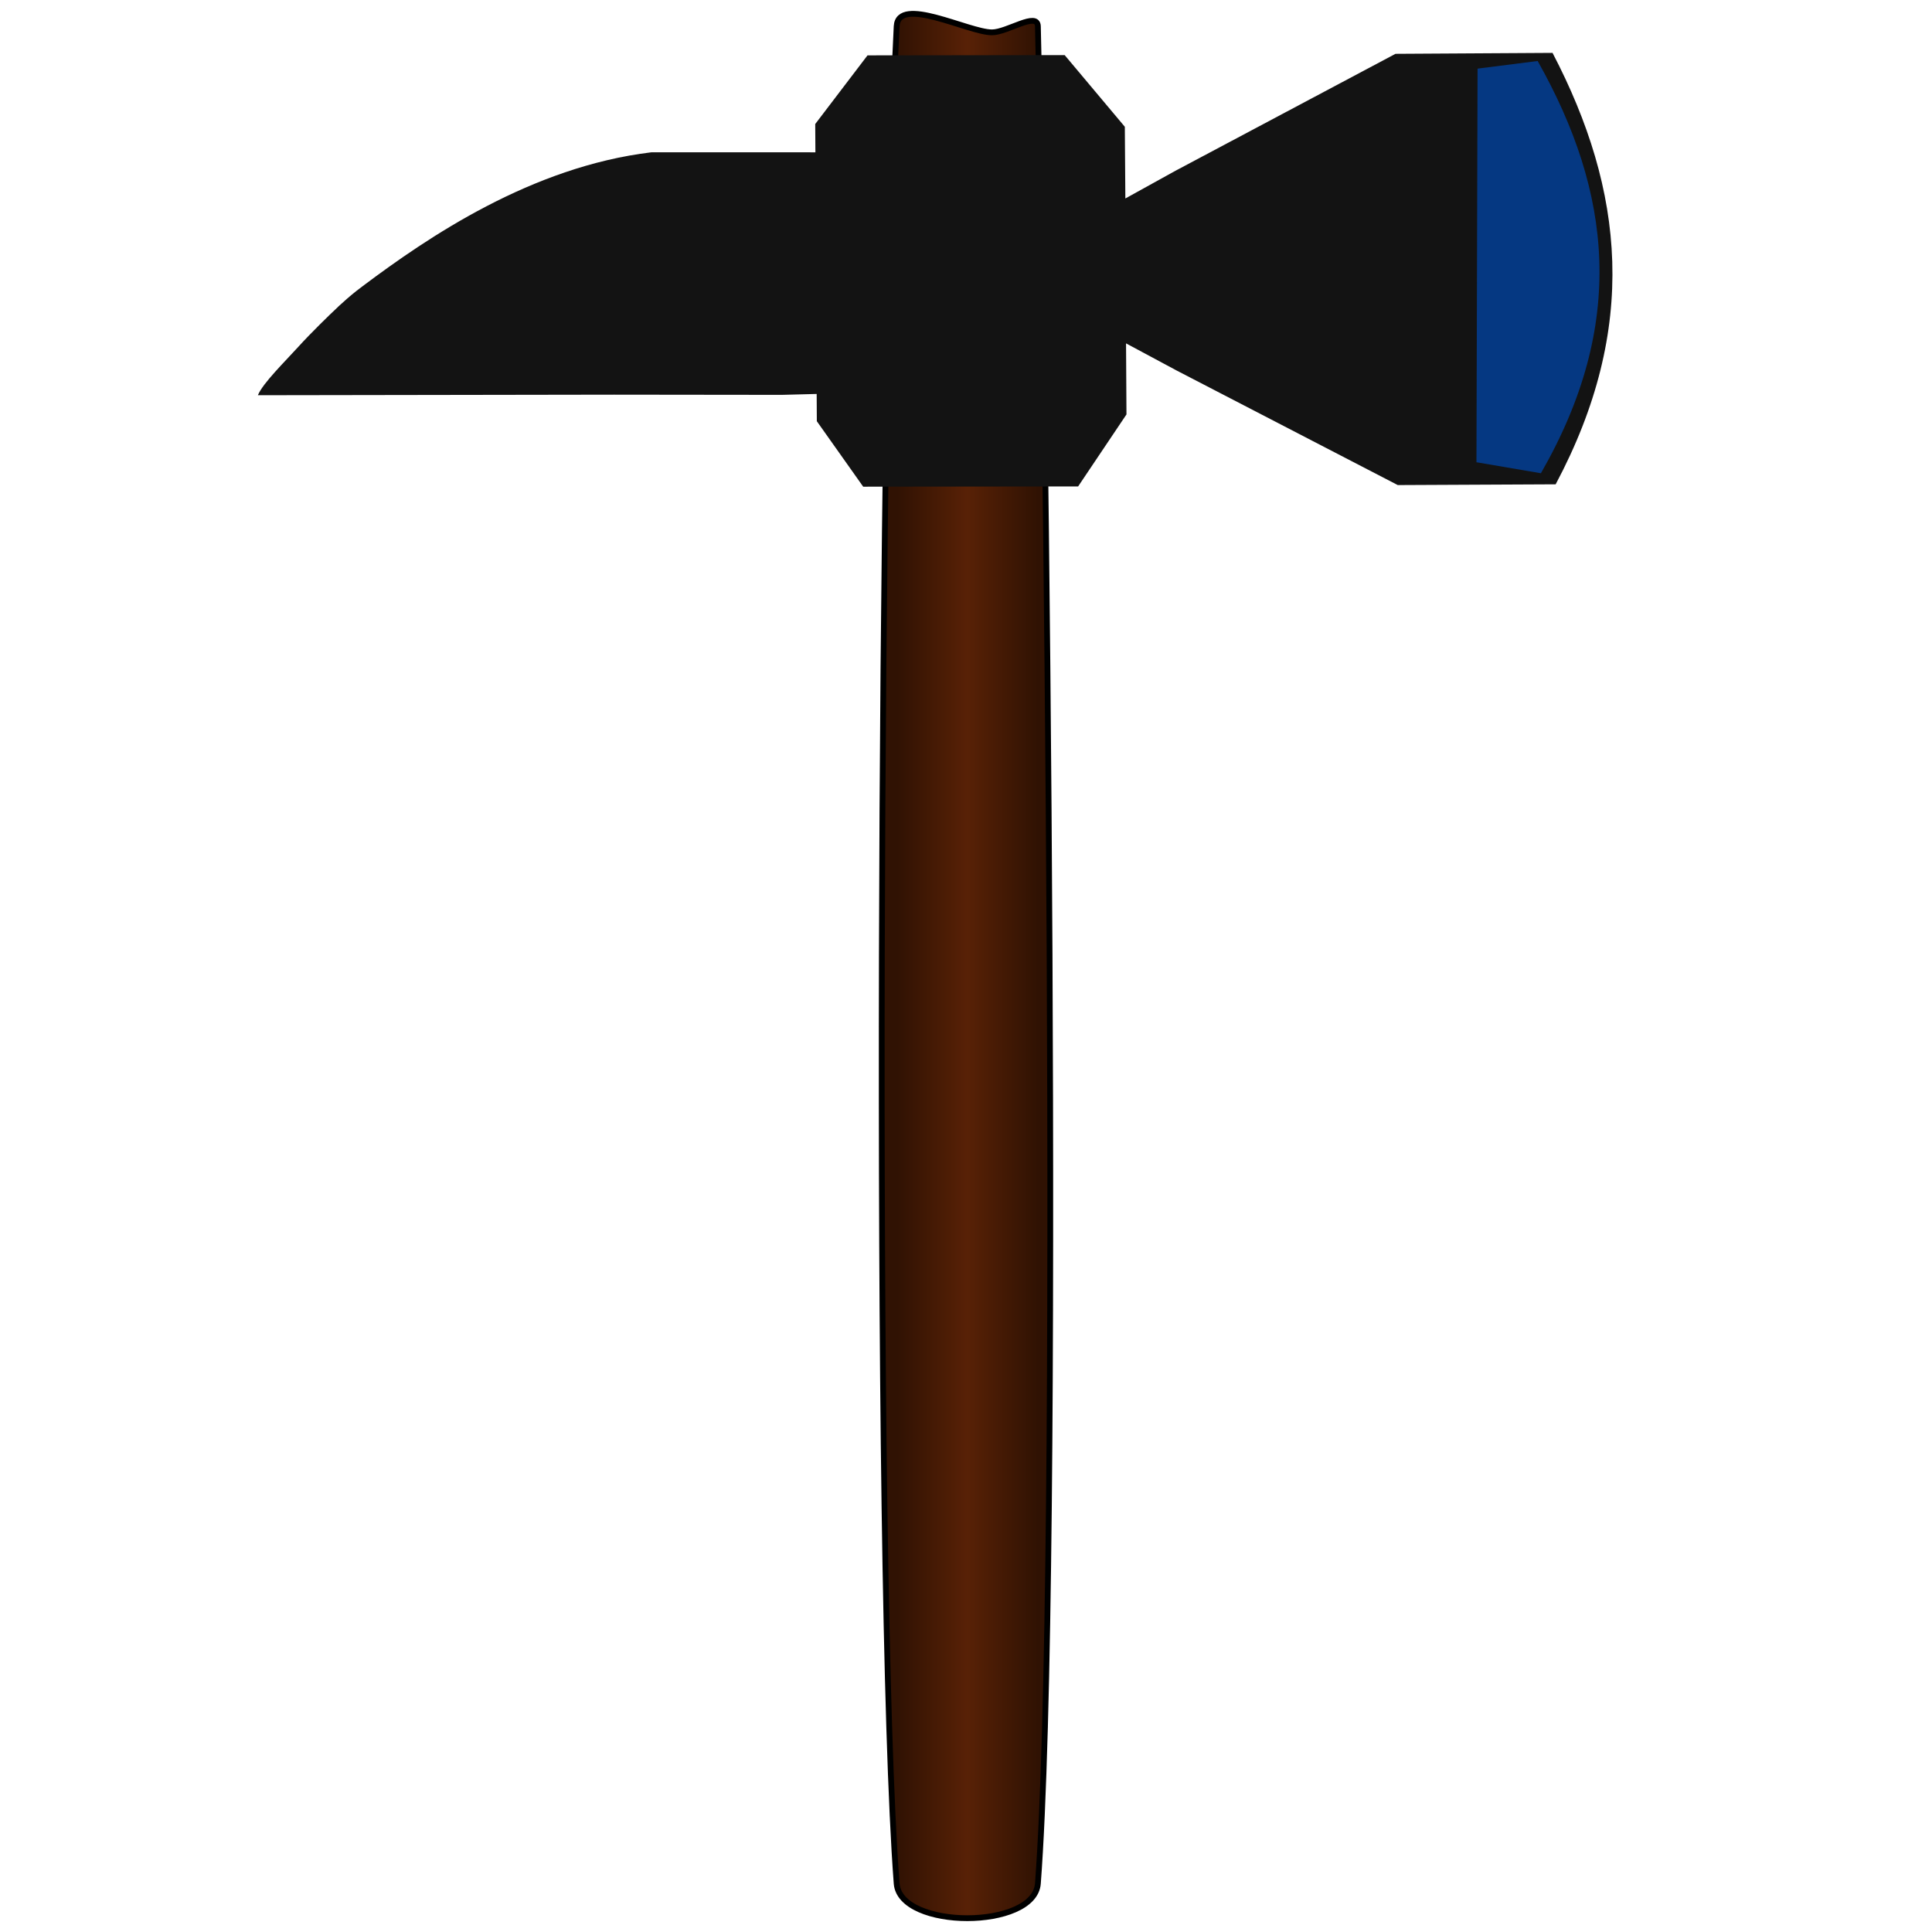
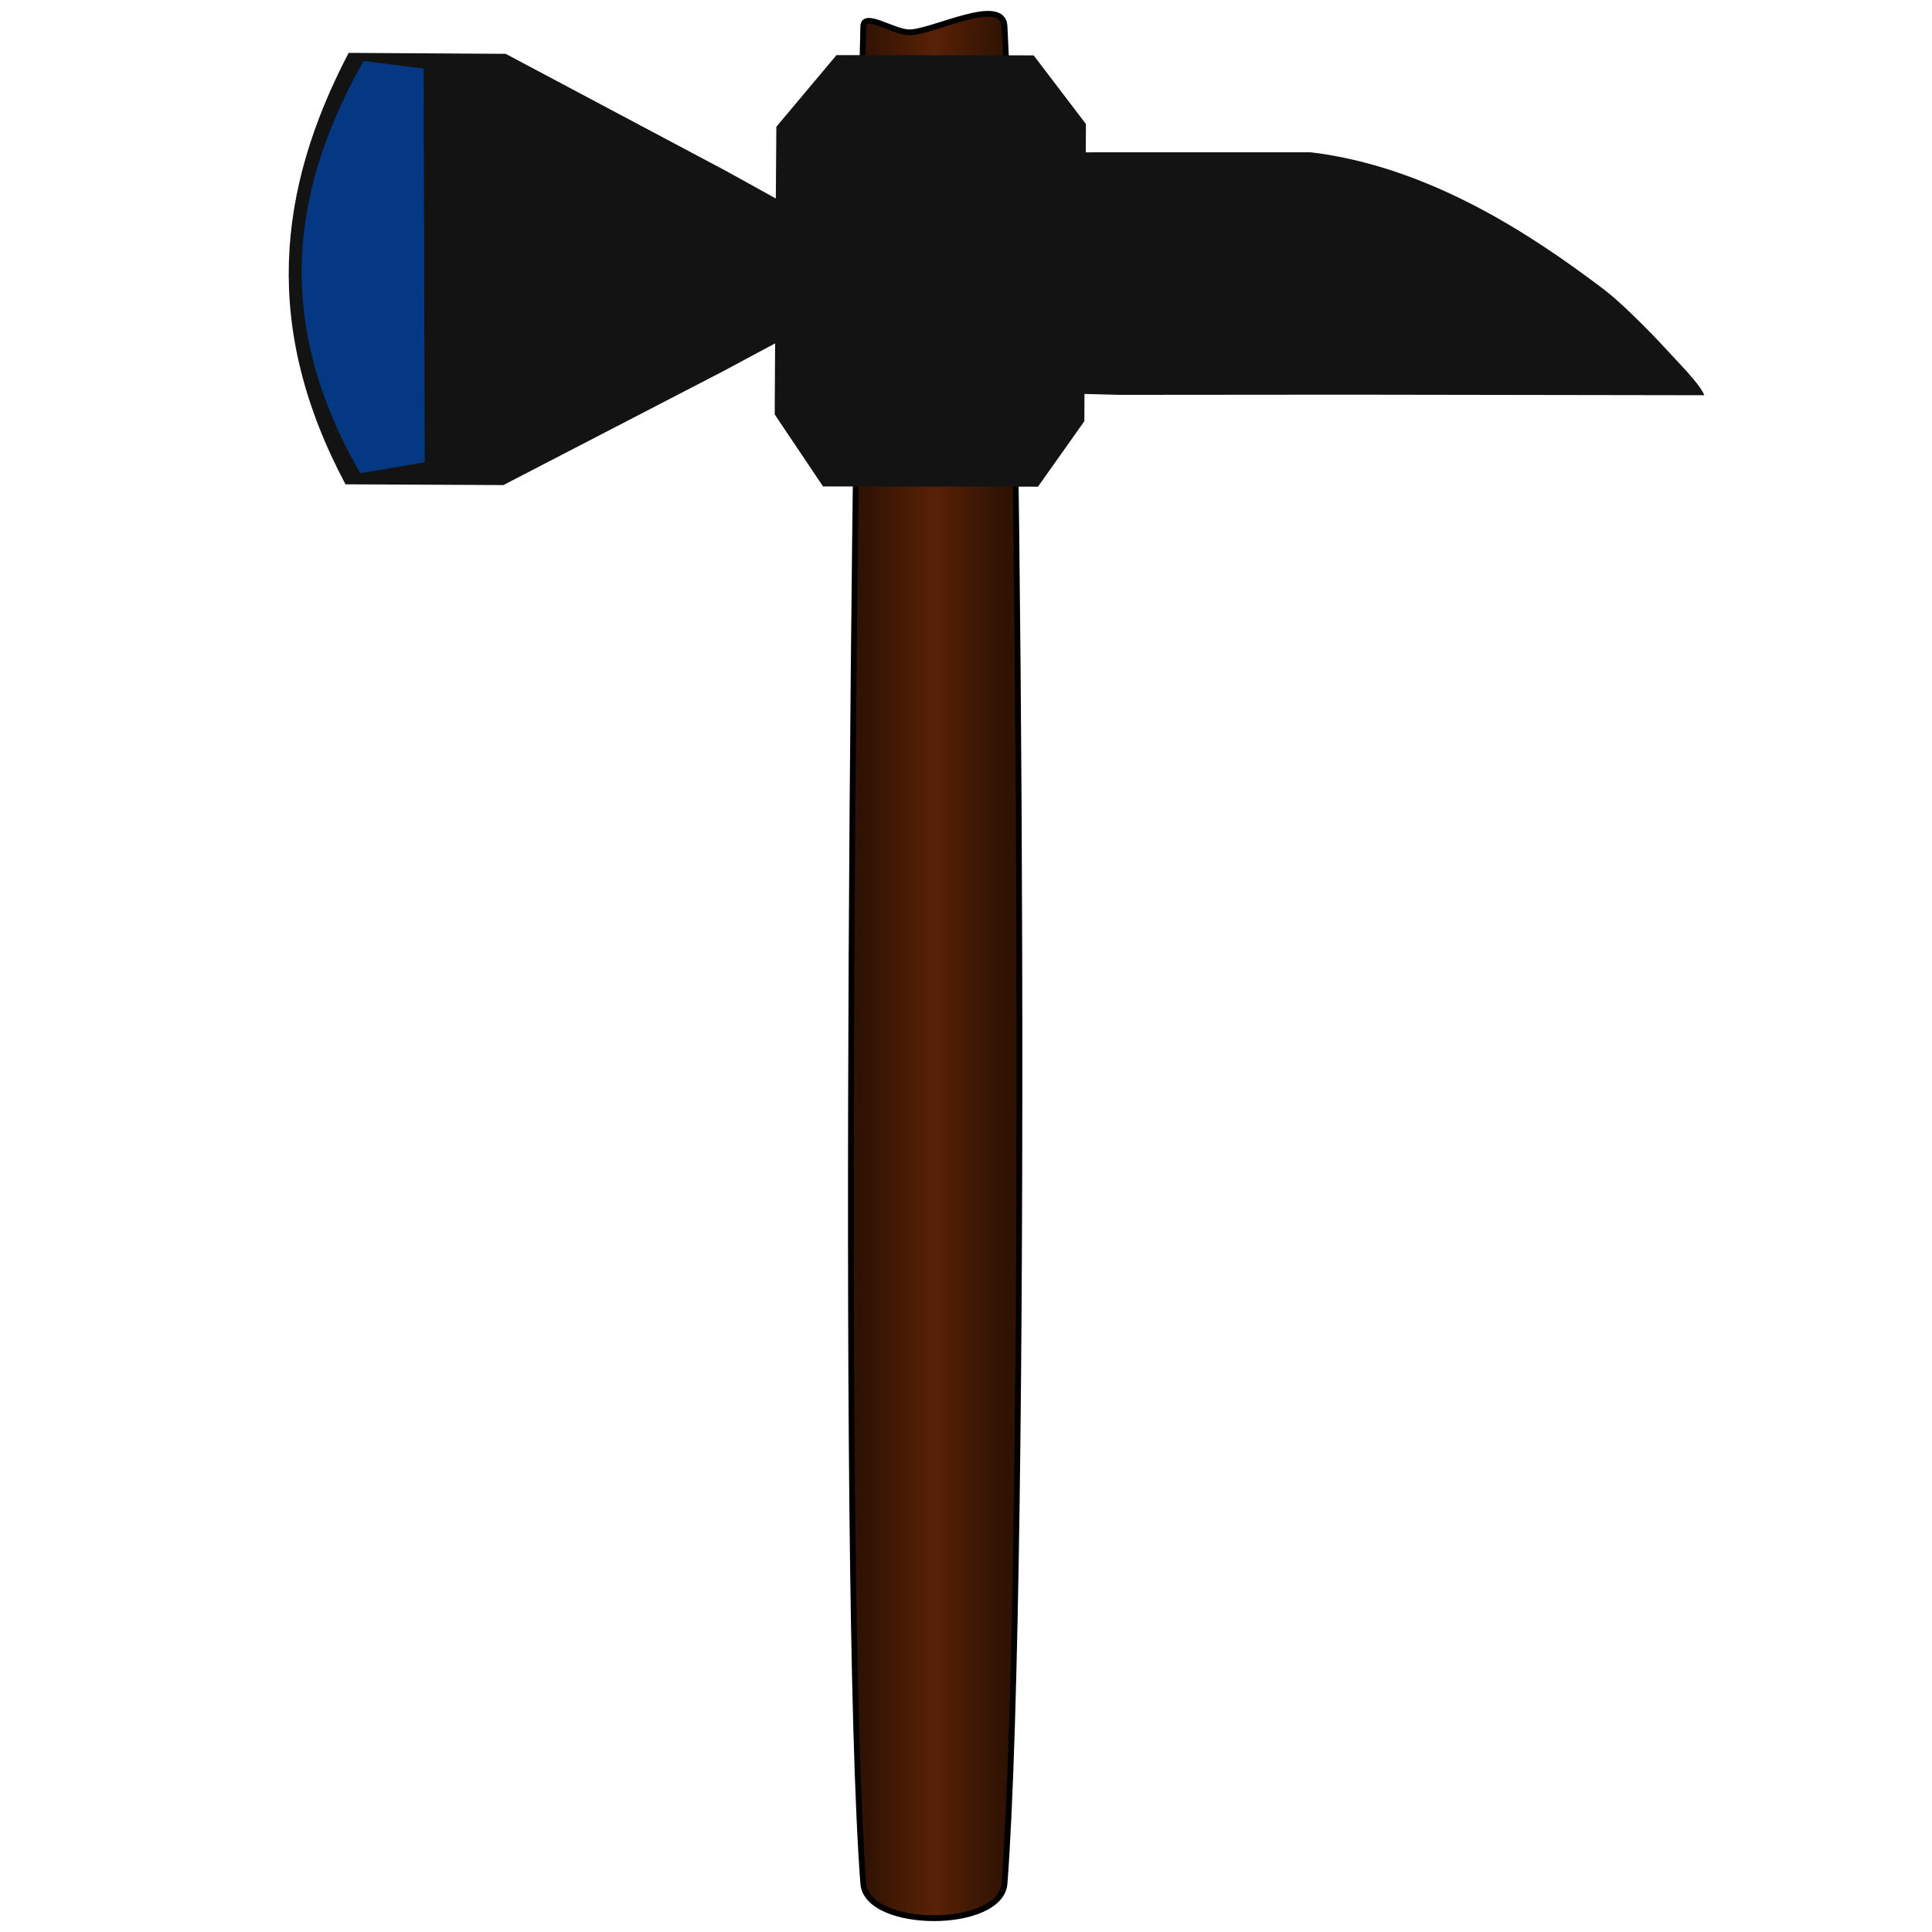
<svg xmlns="http://www.w3.org/2000/svg" width="100px" height="100px" viewBox="0 0 100 100" version="1.1" xml:space="preserve" style="fill-rule:evenodd;clip-rule:evenodd;stroke-linecap:round;stroke-linejoin:round;stroke-miterlimit:1.5;">
  <g>
-     <path d="M46.41,1.362c0.084,-1.62 3.715,0.313 4.934,0.313c0.799,0 2.357,-1.1 2.377,-0.313c0.396,15.969 1.218,80.107 0,96.129c-0.182,2.392 -7.129,2.392 -7.311,0c-1.218,-16.022 -0.822,-80.16 0,-96.129l0,0Z" style="fill:url(#_Linear1);stroke:#000;stroke-width:0.3px;" />
+     <path d="M51.994,1.362c-0.084,-1.62 -3.715,0.313 -4.934,0.313c-0.799,0 -2.357,-1.1 -2.377,-0.313c-0.396,15.969 -1.218,80.107 0,96.129c0.182,2.392 7.129,2.392 7.311,0c1.218,-16.022 0.822,-80.16 0,-96.129l0,0Z" style="fill:url(#_Linear1);stroke:#000;stroke-width:0.3px;" />
    <g>
-       <path d="M60.899,19.176l-2.615,-1.403l0.022,3.678l-2.503,3.727l-11.124,0.013l-2.4,-3.389l-0.008,-1.411l-1.806,0.047l-8.681,-0.01l-18.436,0.029c0.248,-0.616 1.406,-1.748 2.092,-2.505c0.641,-0.708 1.635,-1.676 2.02,-2.033l0.072,-0.071c0.285,-0.265 0.589,-0.529 0.916,-0.79l0,0.001c0.109,-0.087 0.223,-0.173 0.337,-0.258c3.366,-2.524 8.714,-6.172 14.938,-6.919l8.482,0.002l-0.009,-1.464l2.706,-3.554l10.205,-0.014l3.114,3.71l0.027,3.711l2.59,-1.432l11.393,-6.055l8.128,-0.049c3.72,7.128 4.469,14.238 0.162,22.331l-8.173,0.039l-11.449,-5.931Z" style="fill:#131313;" />
-       <path d="M76.421,23.926l0.057,-20.374l3.111,-0.395c3.84,6.81 4.612,13.604 0.168,21.338l-3.336,-0.569Z" style="fill:#0046aa;fill-opacity:0.733;" />
+       <path d="M37.505,19.176l2.615,-1.403l-0.022,3.678l2.503,3.727l11.124,0.013l2.4,-3.389l0.008,-1.411l1.806,0.047l11.841,-0.01l18.436,0.029c-0.247,-0.616 -1.406,-1.748 -2.091,-2.505c-0.642,-0.708 -1.635,-1.676 -2.02,-2.033l-0.073,-0.071c-0.285,-0.265 -0.588,-0.529 -0.916,-0.79l0.001,0.001c-0.109,-0.087 -0.223,-0.173 -0.337,-0.258c-3.367,-2.524 -8.715,-6.172 -14.938,-6.919l-11.643,0.002l0.009,-1.464l-2.706,-3.554l-10.205,-0.014l-3.114,3.71l-0.027,3.711l-2.59,-1.432l-11.393,-6.055l-8.128,-0.049c-3.72,7.128 -4.469,14.238 -0.162,22.331l8.173,0.039l11.449,-5.931Z" style="fill:#131313;" />
+       <path d="M21.983,23.926l-0.057,-20.374l-3.111,-0.395c-3.84,6.81 -4.612,13.604 -0.168,21.338l3.336,-0.569Z" style="fill:#0046aa;fill-opacity:0.733;" />
    </g>
  </g>
  <defs>
-     <linearGradient id="_Linear1" x1="0" y1="0" x2="1" y2="0" gradientUnits="userSpaceOnUse" gradientTransform="matrix(-7.3104,0,0,7.3104,53.721,49.4264)">
+     <linearGradient id="_Linear1" x1="0" y1="0" x2="1" y2="0" gradientUnits="userSpaceOnUse" gradientTransform="matrix(7.3104,0,0,7.3104,44.683,49.4264)">
      <stop offset="0" style="stop-color:#301203;stop-opacity:1" />
      <stop offset="0.5" style="stop-color:#582106;stop-opacity:1" />
      <stop offset="1" style="stop-color:#301203;stop-opacity:1" />
    </linearGradient>
  </defs>
</svg>
